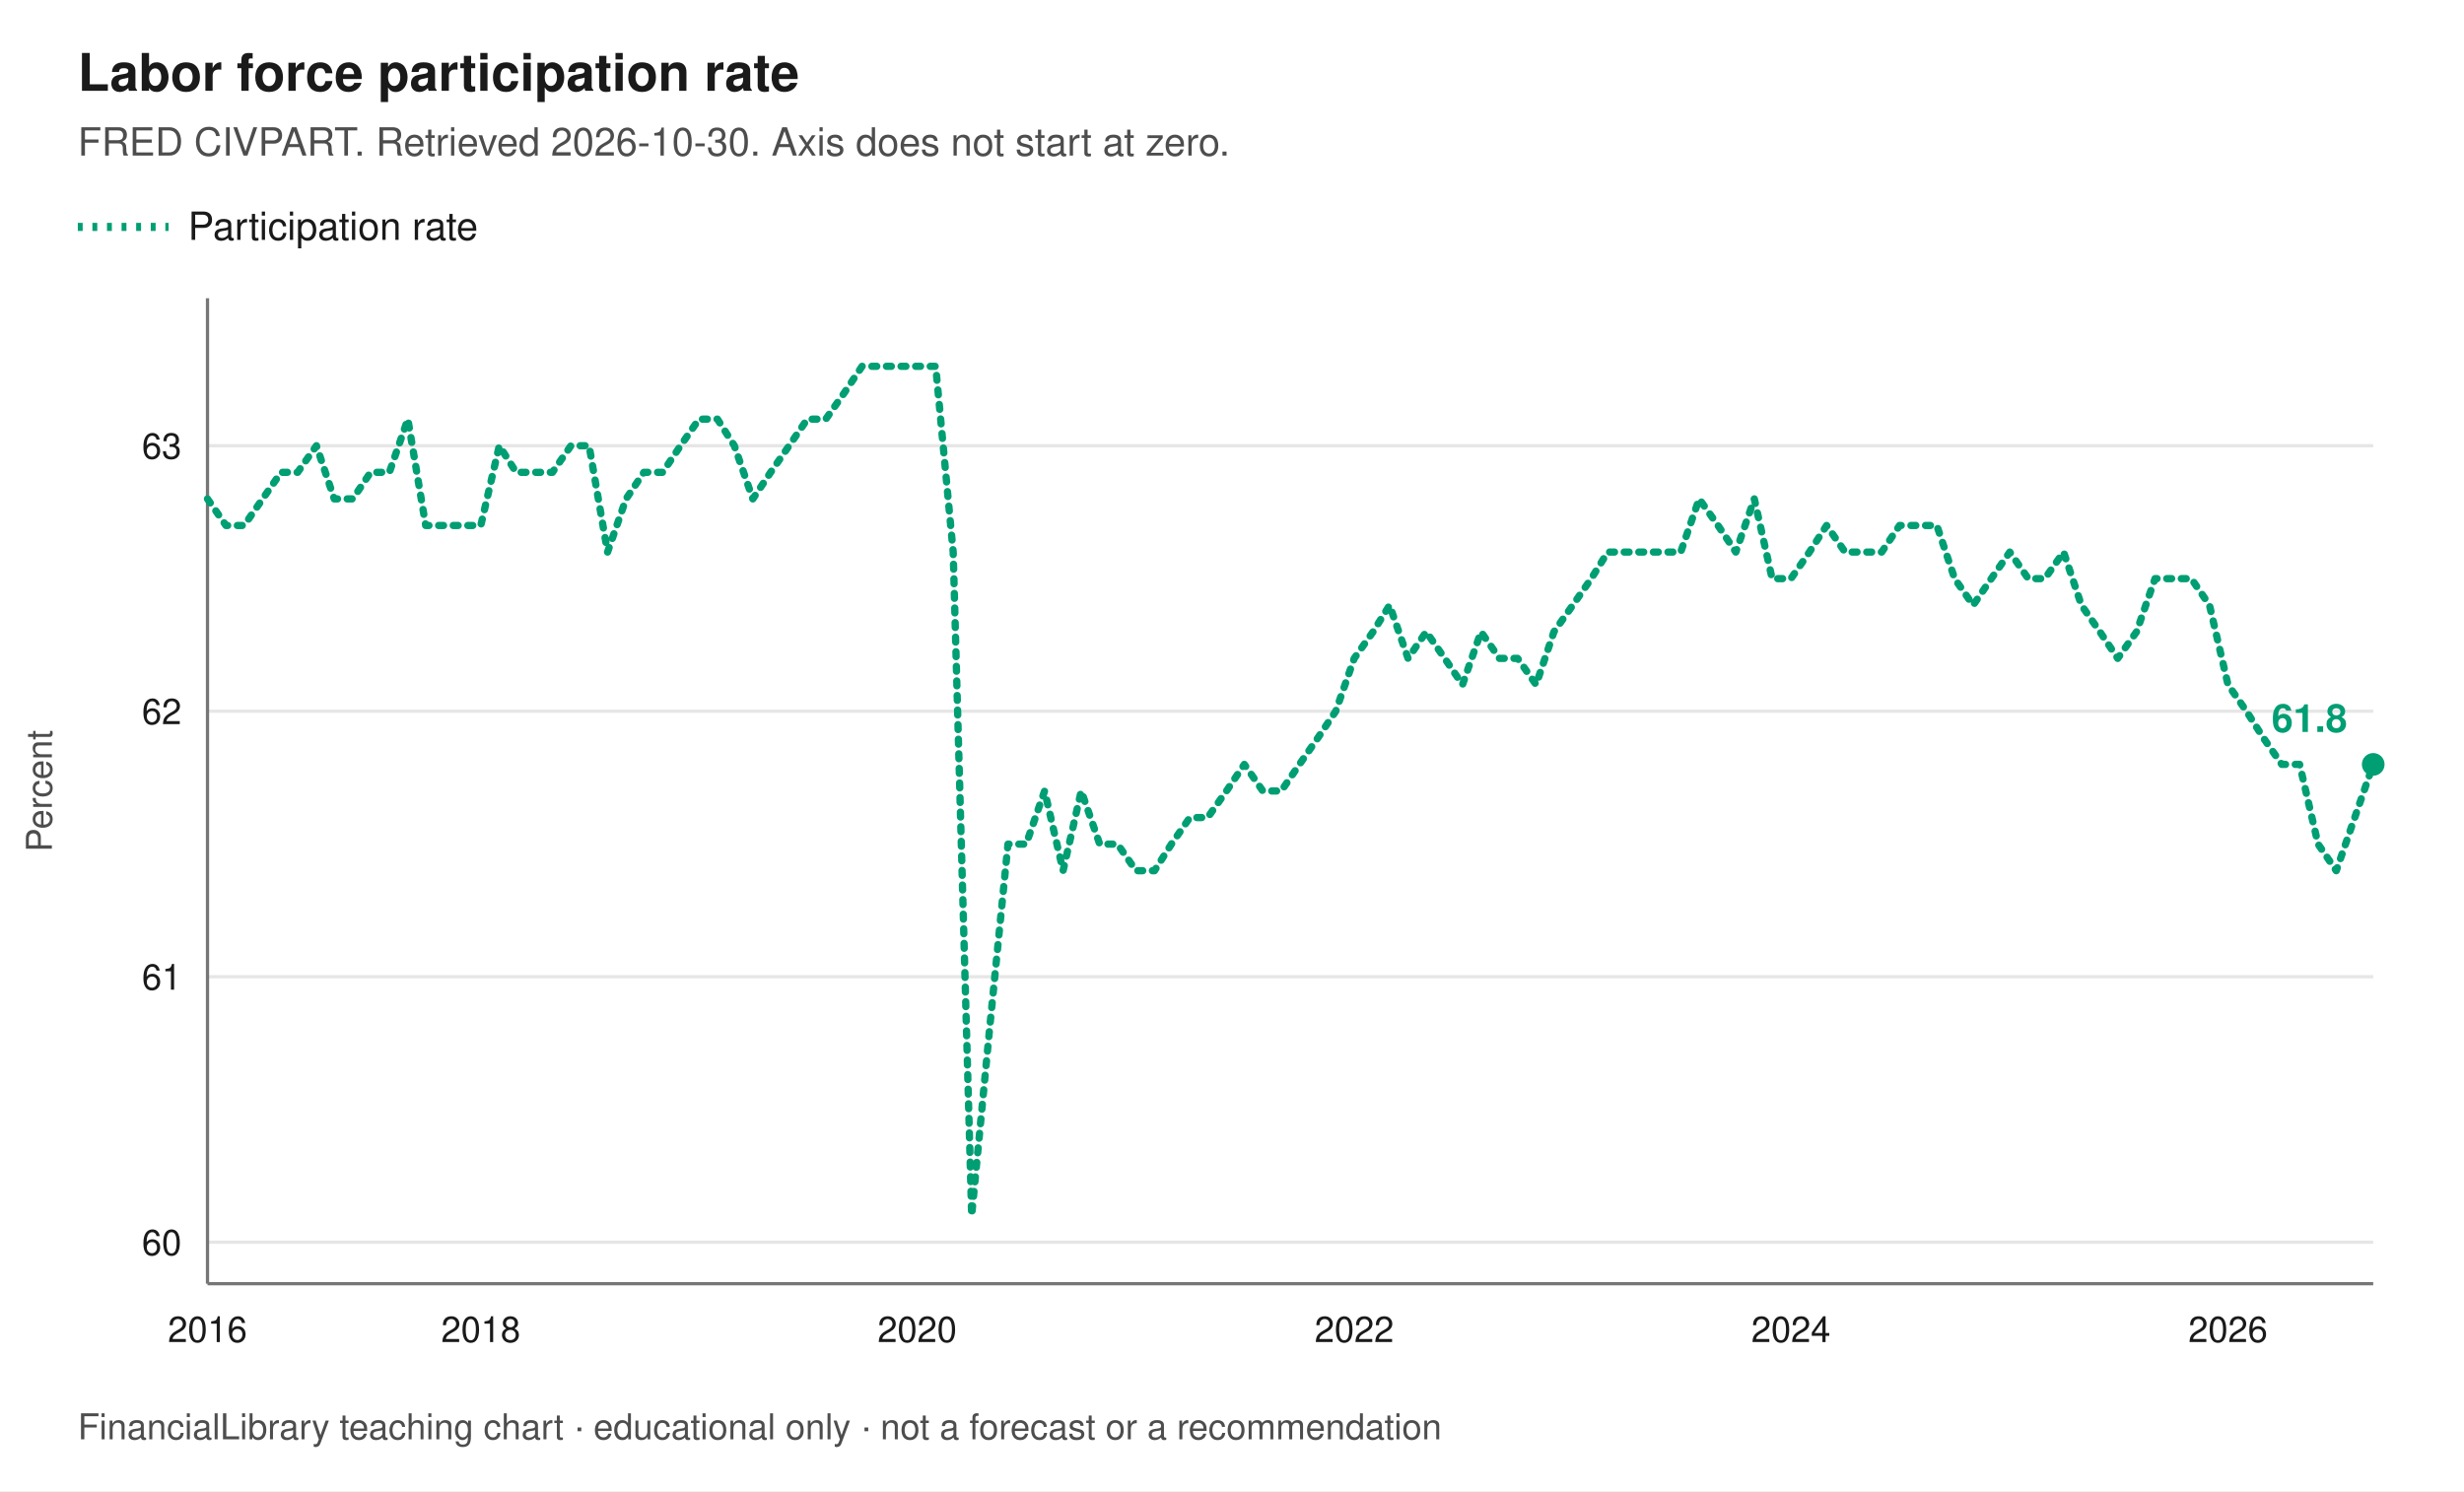
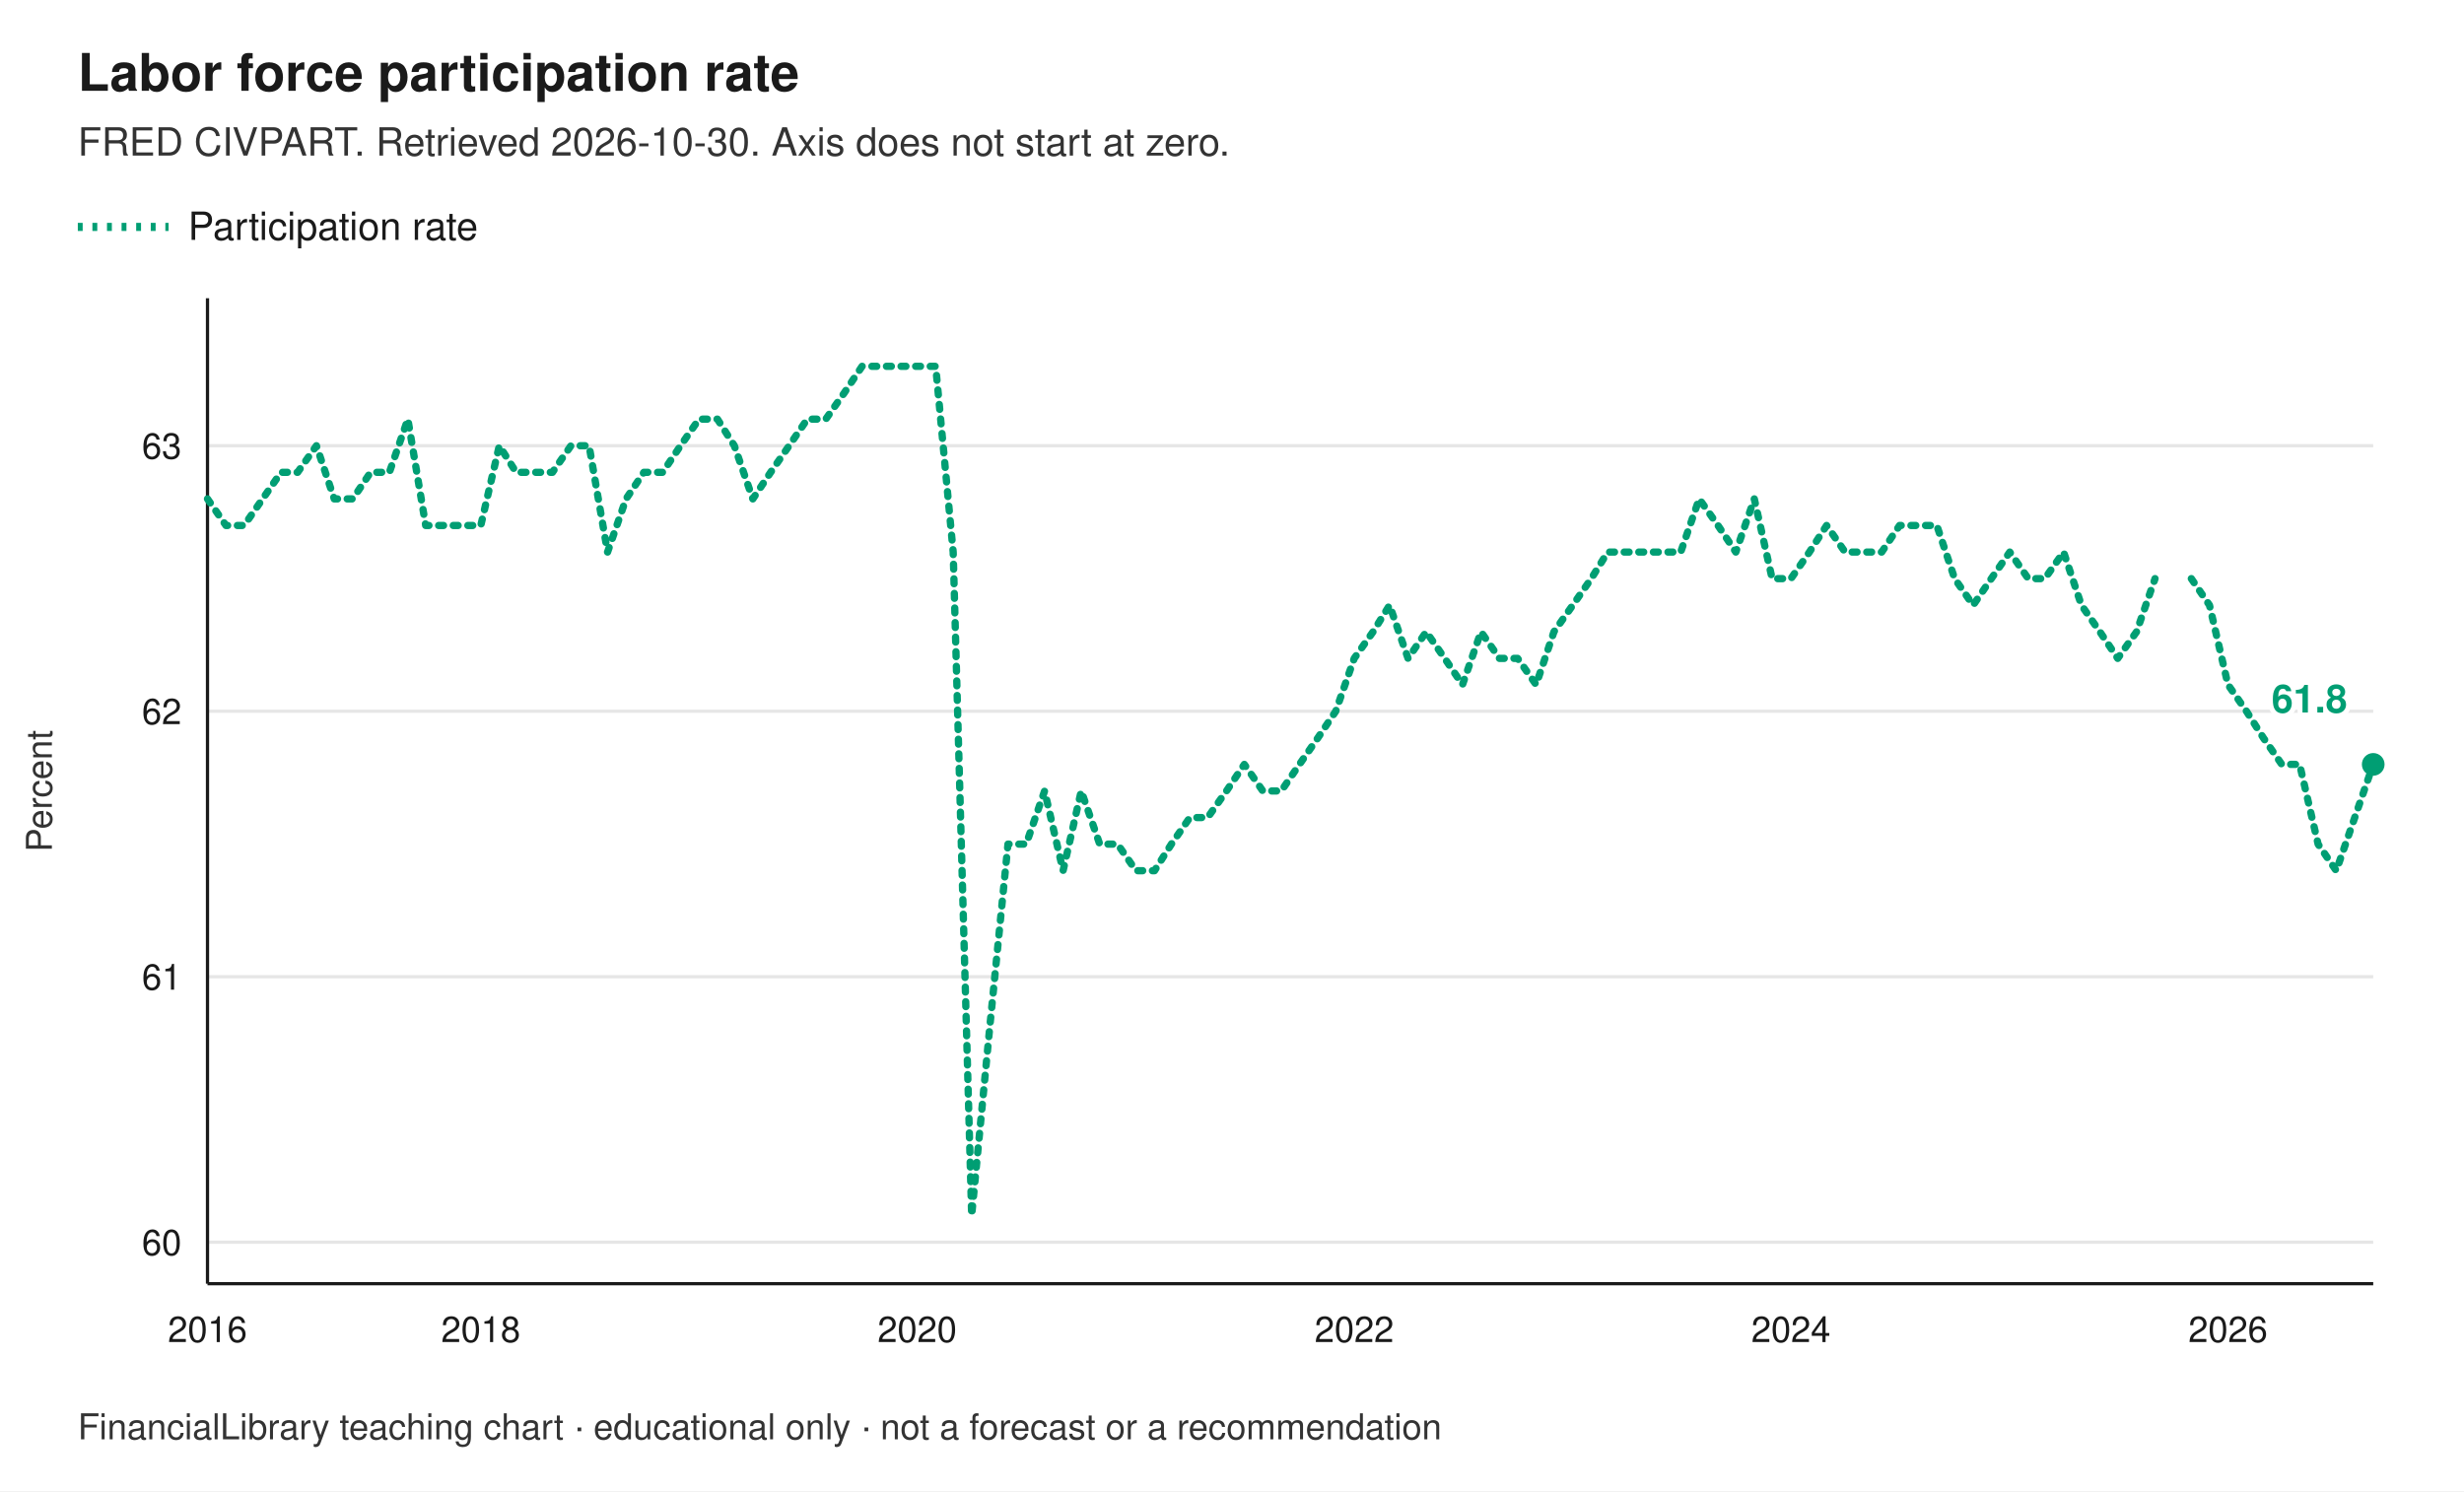
<svg xmlns="http://www.w3.org/2000/svg" width="760" height="460" viewBox="0 0 760 460" role="img" aria-labelledby="title-labor-participation desc-labor-participation">
  <rect width="760" height="460" fill="#FFFFFF" />
  <text x="24" y="28" fill="#1A1A1A" font-size="16" font-weight="700" font-family="Segoe UI, Helvetica, Arial, sans-serif">Labor force participation rate</text>
-   <text x="24" y="48" fill="#4D4D4D" font-size="12" font-family="Segoe UI, Helvetica, Arial, sans-serif">FRED CIVPART. Retrieved 2026-10-30. Axis does not start at zero.</text>
+   <text x="24" y="48" fill="#333333" font-size="12" font-family="Segoe UI, Helvetica, Arial, sans-serif">FRED CIVPART. Retrieved 2026-10-30. Axis does not start at zero.</text>
  <line x1="24" y1="70" x2="52" y2="70" stroke="#009E73" stroke-width="2.5" stroke-dasharray="1.5 3" />
  <text x="58" y="74" fill="#1A1A1A" font-size="12" font-family="Segoe UI, Helvetica, Arial, sans-serif">Participation rate</text>
  <line x1="64" y1="383.2" x2="732" y2="383.2" stroke="#E6E6E6" stroke-width="1" />
  <text x="56" y="387.2" text-anchor="end" fill="#1A1A1A" font-size="11" font-family="Segoe UI, Helvetica, Arial, sans-serif">60</text>
  <line x1="64" y1="301.3" x2="732" y2="301.3" stroke="#E6E6E6" stroke-width="1" />
  <text x="56" y="305.3" text-anchor="end" fill="#1A1A1A" font-size="11" font-family="Segoe UI, Helvetica, Arial, sans-serif">61</text>
  <line x1="64" y1="219.4" x2="732" y2="219.4" stroke="#E6E6E6" stroke-width="1" />
  <text x="56" y="223.4" text-anchor="end" fill="#1A1A1A" font-size="11" font-family="Segoe UI, Helvetica, Arial, sans-serif">62</text>
  <line x1="64" y1="137.5" x2="732" y2="137.5" stroke="#E6E6E6" stroke-width="1" />
  <text x="56" y="141.5" text-anchor="end" fill="#1A1A1A" font-size="11" font-family="Segoe UI, Helvetica, Arial, sans-serif">63</text>
-   <text x="16" y="244" fill="#4D4D4D" font-size="11" transform="rotate(-90 16 244)" text-anchor="middle" font-family="Segoe UI, Helvetica, Arial, sans-serif">Percent</text>
+   <text x="16" y="244" fill="#333333" font-size="11" transform="rotate(-90 16 244)" text-anchor="middle" font-family="Segoe UI, Helvetica, Arial, sans-serif">Percent</text>
  <text x="64.0" y="414" text-anchor="middle" fill="#1A1A1A" font-size="11" font-family="Segoe UI, Helvetica, Arial, sans-serif">2016</text>
  <text x="148.3" y="414" text-anchor="middle" fill="#1A1A1A" font-size="11" font-family="Segoe UI, Helvetica, Arial, sans-serif">2018</text>
  <text x="282.9" y="414" text-anchor="middle" fill="#1A1A1A" font-size="11" font-family="Segoe UI, Helvetica, Arial, sans-serif">2020</text>
  <text x="417.7" y="414" text-anchor="middle" fill="#1A1A1A" font-size="11" font-family="Segoe UI, Helvetica, Arial, sans-serif">2022</text>
  <text x="552.4" y="414" text-anchor="middle" fill="#1A1A1A" font-size="11" font-family="Segoe UI, Helvetica, Arial, sans-serif">2024</text>
  <text x="687.2" y="414" text-anchor="middle" fill="#1A1A1A" font-size="11" font-family="Segoe UI, Helvetica, Arial, sans-serif">2026</text>
-   <line x1="64" y1="92" x2="64" y2="396" stroke="#767676" />
-   <line x1="64" y1="396" x2="732" y2="396" stroke="#767676" />
-   <polyline fill="none" stroke="#009E73" stroke-width="2.25" stroke-dasharray="1.5 3" stroke-linejoin="round" stroke-linecap="round" points="64.0,153.9 69.7,162.1 75.3,162.1 81.0,153.9 86.7,145.7 91.8,145.7 97.6,137.5 103.1,153.9 108.8,153.9 114.3,145.7 120.1,145.7 125.8,129.3 131.3,162.1 137.0,162.1 142.6,162.1 148.3,162.1 154.0,137.5 159.2,145.7 164.9,145.7 170.4,145.7 176.1,137.5 181.7,137.5 187.4,170.3 193.1,153.9 198.6,145.7 204.4,145.7 209.9,137.5 215.6,129.3 221.3,129.3 226.5,137.5 232.2,153.9 237.7,145.7 243.4,137.5 249.0,129.3 254.7,129.3 260.4,121.2 265.9,113.0 271.7,113.0 277.2,113.0 282.9,113.0 288.6,113.0 294.0,170.3 299.7,375.0 305.2,317.7 310.9,260.4 316.5,260.4 322.2,244.0 327.9,268.6 333.5,244.0 339.2,260.4 344.7,260.4 350.4,268.6 356.1,268.6 361.3,260.4 367.0,252.2 372.5,252.2 378.3,244.0 383.8,235.8 389.5,244.0 395.2,244.0 400.8,235.8 406.5,227.6 412.0,219.4 417.7,203.1 423.5,194.9 428.6,186.7 434.3,203.1 439.9,194.9 445.6,203.1 451.1,211.2 456.8,194.9 462.5,203.1 468.1,203.1 473.8,211.2 479.3,194.9 485.1,186.7 490.8,178.5 495.9,170.3 501.6,170.3 507.2,170.3 512.9,170.3 518.4,170.3 524.1,153.9 529.9,162.1 535.4,170.3 541.1,153.9 546.6,178.5 552.4,178.5 558.1,170.3 563.4,162.1 569.1,170.3 574.7,170.3 580.4,170.3 585.9,162.1 591.6,162.1 597.4,162.1 602.9,178.5 608.6,186.7 614.2,178.5 619.9,170.3 625.6,178.5 630.7,178.5 636.5,170.3 642.0,186.7 647.7,194.9 653.2,203.1 659.0,194.9 664.7,178.5 675.9,178.5 681.5,186.7 687.2,211.2 692.9,219.4 698.1,227.6 703.8,235.8 709.3,235.8 715.0,260.4 720.6,268.6 726.3,252.2 732.0,235.8" />
+   <line x1="64" y1="92" x2="64" y2="396" stroke="#1A1A1A" />
+   <line x1="64" y1="396" x2="732" y2="396" stroke="#1A1A1A" />
+   <polyline fill="none" stroke="#009E73" stroke-width="2.25" stroke-dasharray="1.5 3" stroke-linejoin="round" stroke-linecap="round" points="64.0,153.9 69.7,162.1 75.3,162.1 81.0,153.9 86.7,145.7 91.8,145.7 97.6,137.5 103.1,153.9 108.8,153.9 114.3,145.7 120.1,145.7 125.8,129.3 131.3,162.1 137.0,162.1 142.6,162.1 148.3,162.1 154.0,137.5 159.2,145.7 164.9,145.7 170.4,145.7 176.1,137.5 181.7,137.5 187.4,170.3 193.1,153.9 198.6,145.7 204.4,145.7 209.9,137.5 215.6,129.3 221.3,129.3 226.5,137.5 232.2,153.9 237.7,145.7 243.4,137.5 249.0,129.3 254.7,129.3 260.4,121.2 265.9,113.0 271.7,113.0 277.2,113.0 282.9,113.0 288.6,113.0 294.0,170.3 299.7,375.0 305.2,317.7 310.9,260.4 316.5,260.4 322.2,244.0 327.9,268.6 333.5,244.0 339.2,260.4 344.7,260.4 350.4,268.6 356.1,268.6 361.3,260.4 367.0,252.2 372.5,252.2 378.3,244.0 383.8,235.8 389.5,244.0 395.2,244.0 400.8,235.8 406.5,227.6 412.0,219.4 417.7,203.1 423.5,194.9 428.6,186.7 434.3,203.1 439.9,194.9 445.6,203.1 451.1,211.2 456.8,194.9 462.5,203.1 468.1,203.1 473.8,211.2 479.3,194.9 485.1,186.7 490.8,178.5 495.9,170.3 501.6,170.3 507.2,170.3 512.9,170.3 518.4,170.3 524.1,153.9 529.9,162.1 535.4,170.3 541.1,153.9 546.6,178.5 552.4,178.5 558.1,170.3 563.4,162.1 569.1,170.3 574.7,170.3 580.4,170.3 585.9,162.1 591.6,162.1 597.4,162.1 602.9,178.5 608.6,186.7 614.2,178.5 619.9,170.3 625.6,178.5 630.7,178.5 636.5,170.3 642.0,186.7 647.7,194.9 653.2,203.1 659.0,194.9 664.7,178.5" />
+   <polyline fill="none" stroke="#009E73" stroke-width="2.25" stroke-dasharray="1.5 3" stroke-linejoin="round" stroke-linecap="round" points="675.9,178.5 681.5,186.7 687.2,211.2 692.9,219.4 698.1,227.6 703.8,235.8 709.3,235.8 715.0,260.4 720.6,268.6 726.3,252.2 732.0,235.8" />
  <circle cx="732.0" cy="235.8" r="3.5" fill="#009E73" />
-   <text x="724.0" y="225.8" text-anchor="end" fill="#009E73" font-size="12" font-weight="700" font-family="Segoe UI, Helvetica, Arial, sans-serif">61.8</text>
-   <text x="24" y="444" fill="#4D4D4D" font-size="11" font-family="Segoe UI, Helvetica, Arial, sans-serif">FinancialLibrary teaching chart · educational only · not a forecast or a recommendation</text>
+   <text x="724.0" y="219.8" text-anchor="end" fill="#009E73" font-size="12" font-weight="700" stroke="#FFFFFF" stroke-width="3" paint-order="stroke fill" font-family="Segoe UI, Helvetica, Arial, sans-serif">61.8</text>
+   <text x="24" y="444" fill="#333333" font-size="11" font-family="Segoe UI, Helvetica, Arial, sans-serif">FinancialLibrary teaching chart · educational only · not a forecast or a recommendation</text>
</svg>
